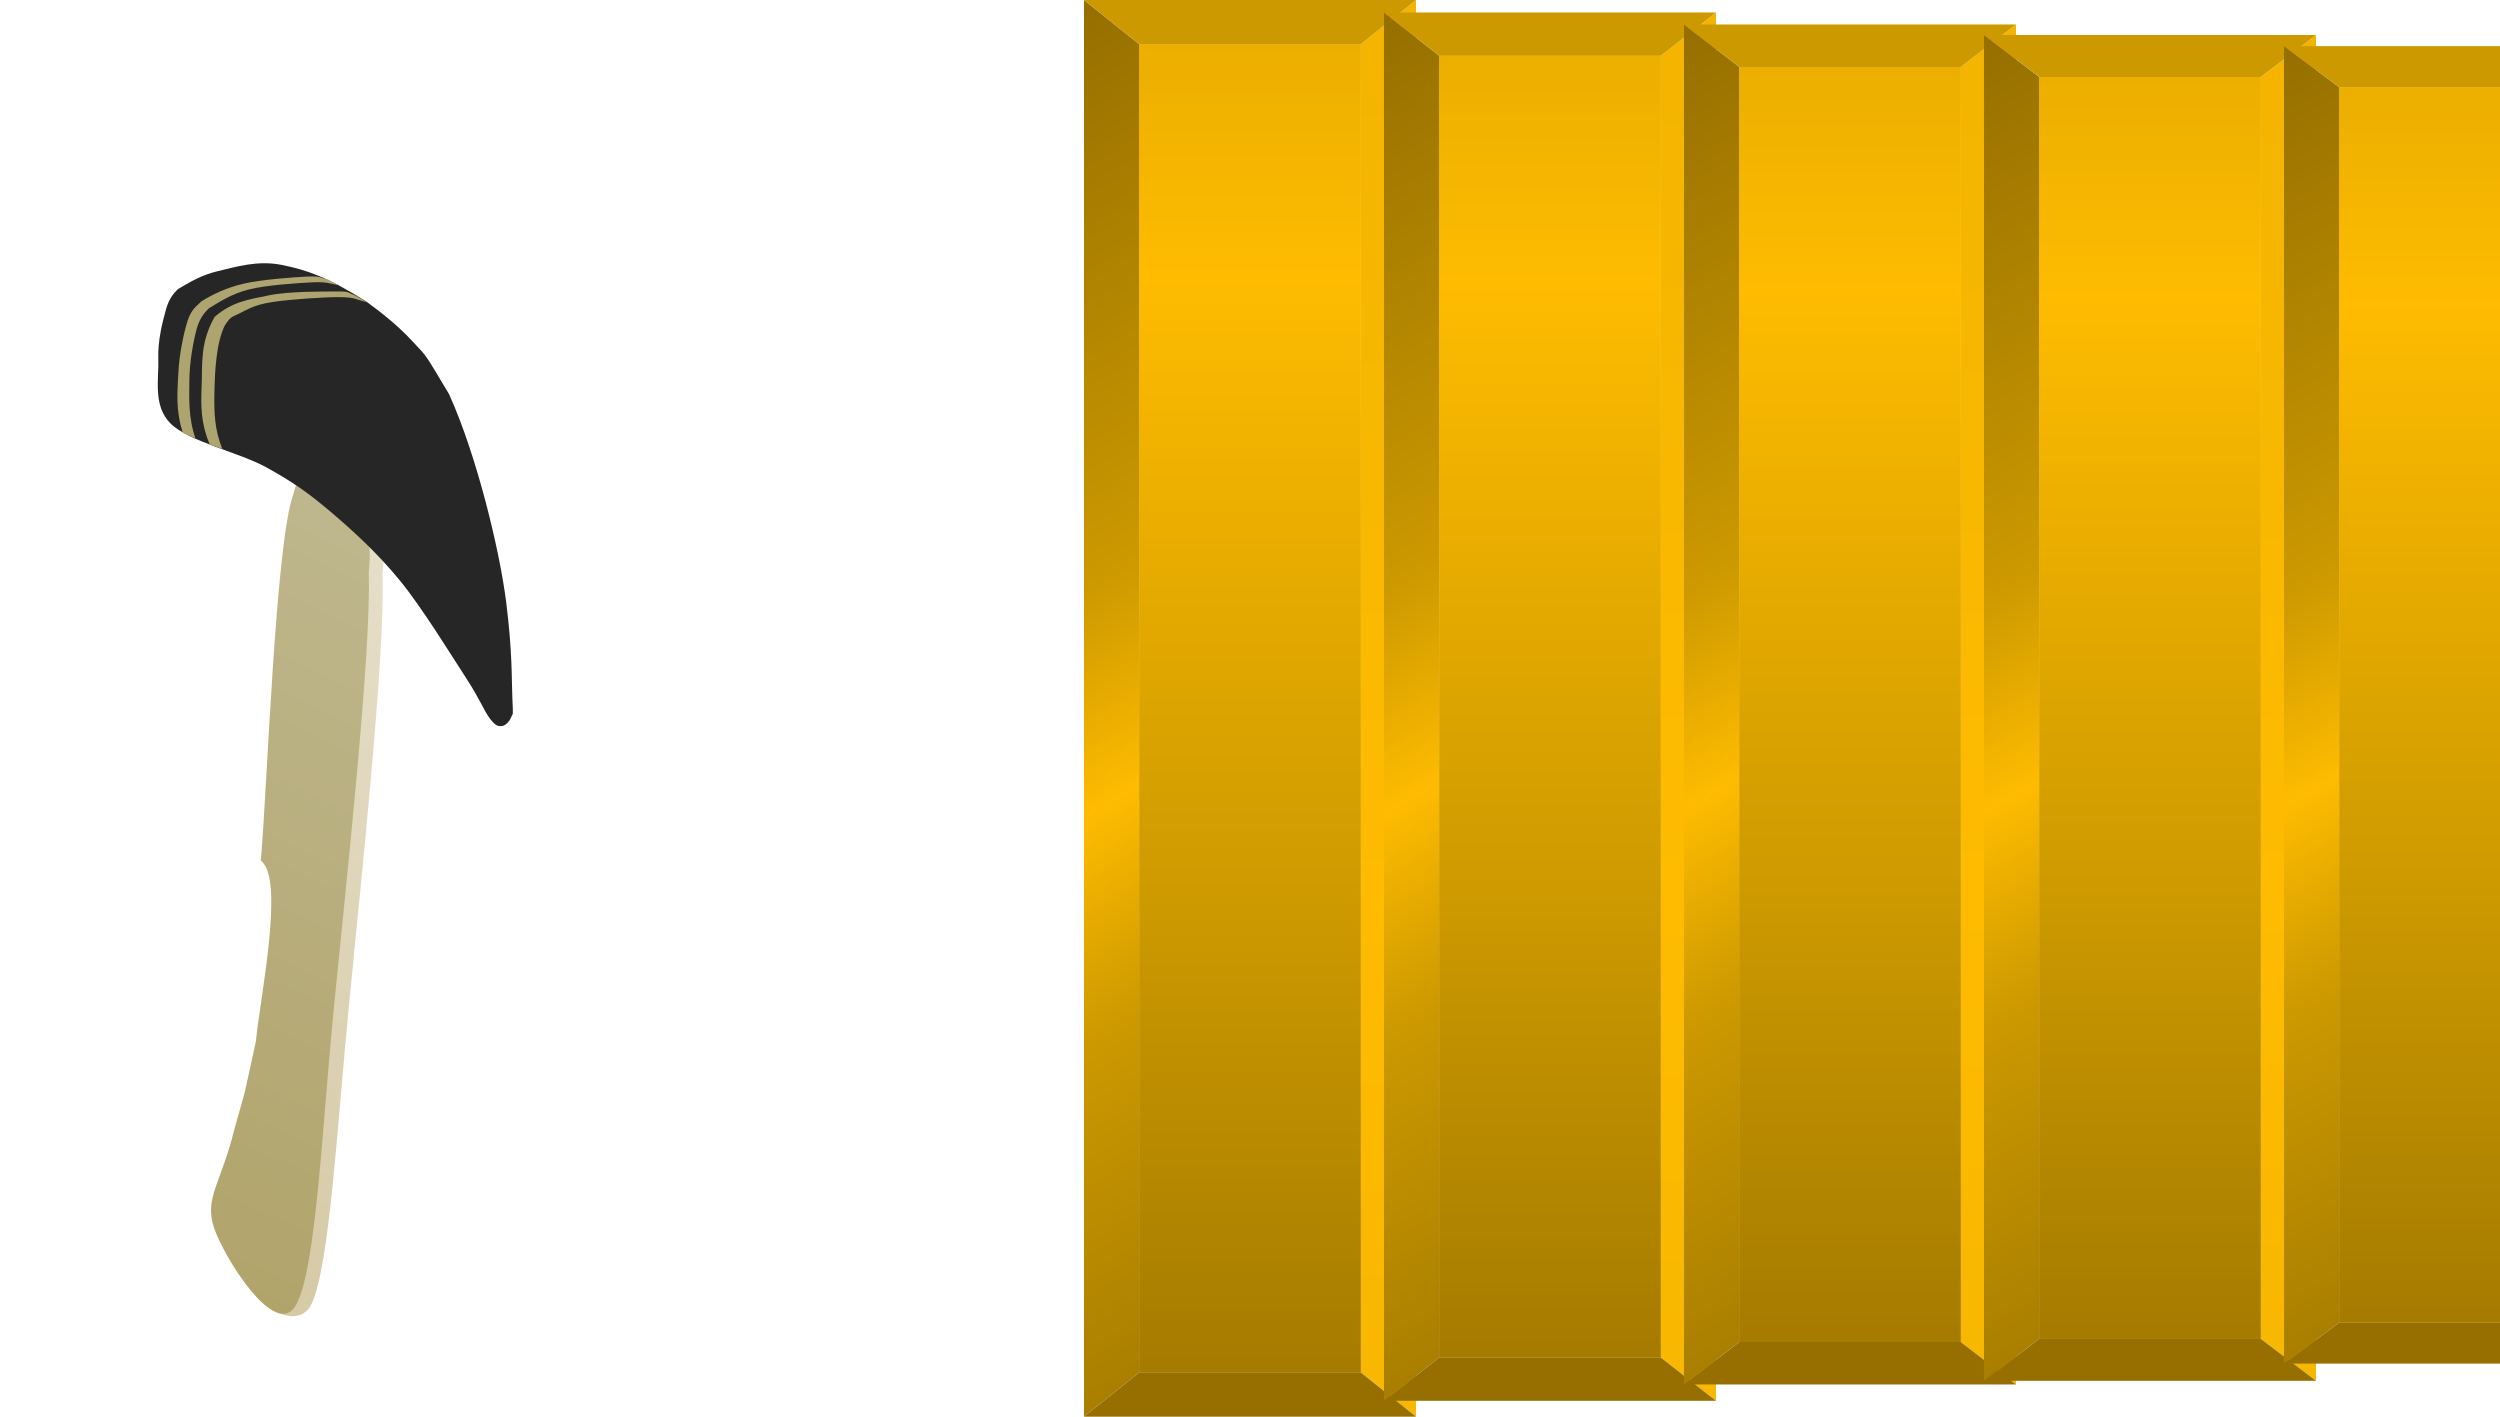
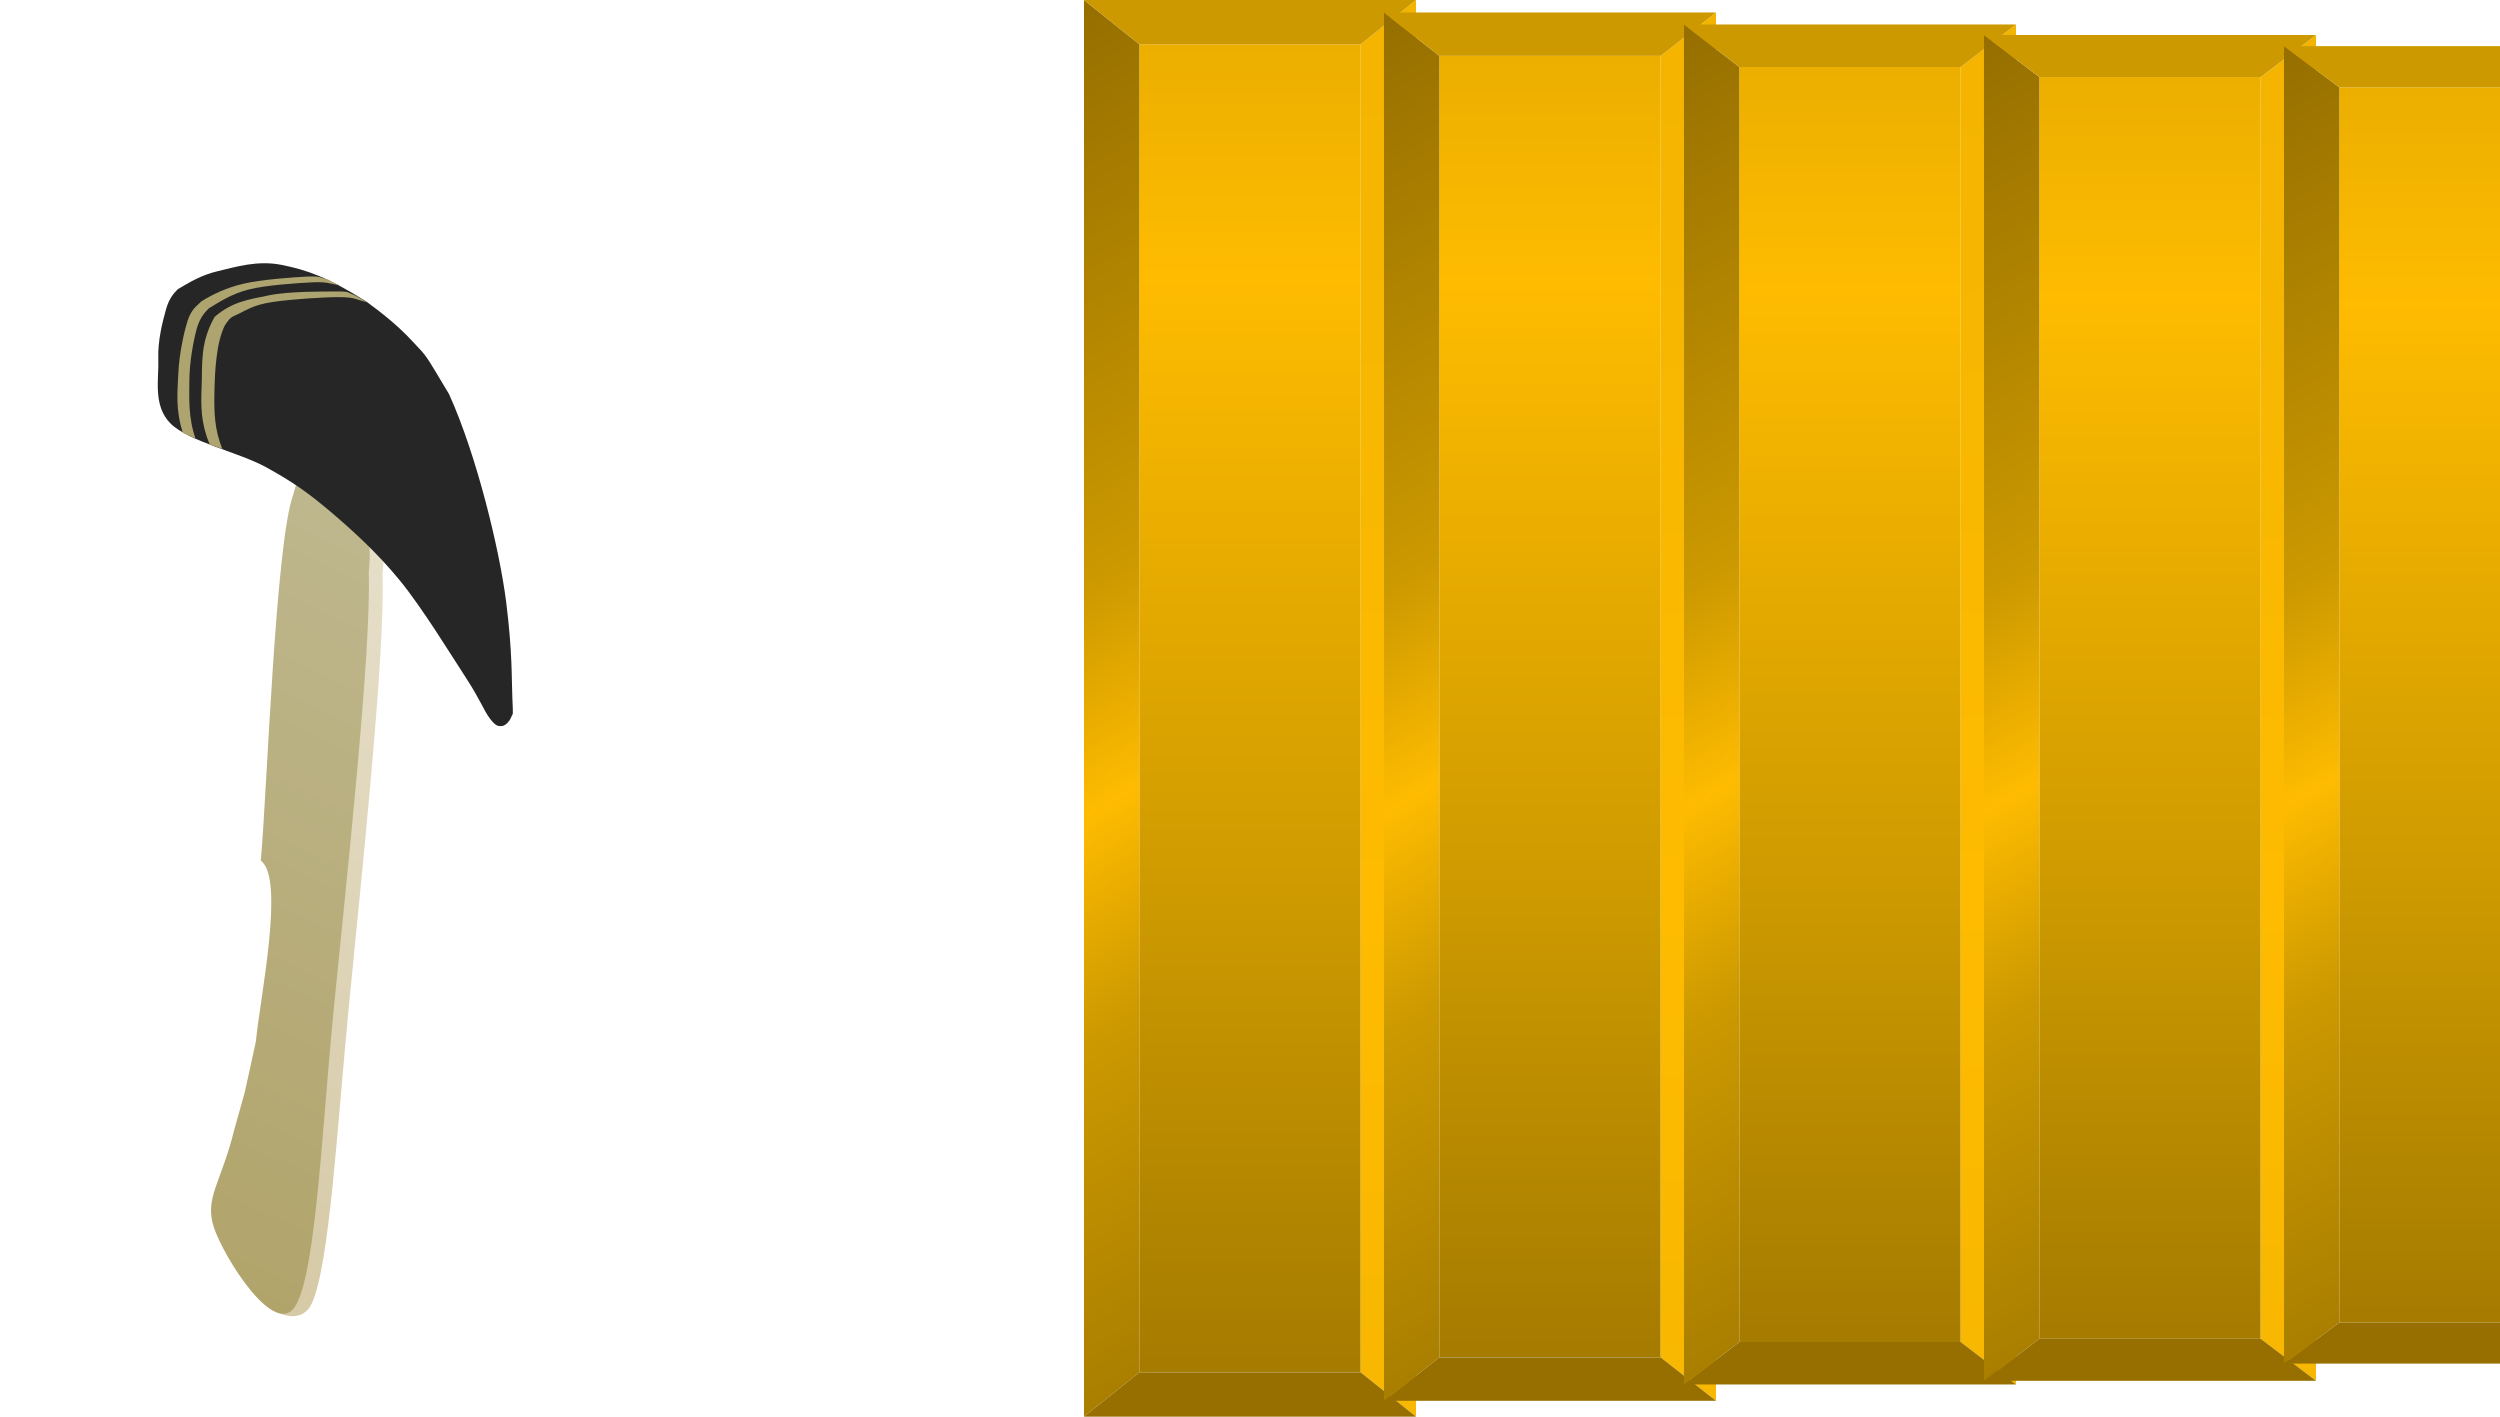
<svg xmlns="http://www.w3.org/2000/svg" viewBox="0 0 300 170" xml:space="preserve" overflow="hidden">
  <defs>
    <linearGradient x1="35" y1="140" x2="35" y2="25" gradientUnits="userSpaceOnUse" spreadMethod="reflect" id="fill1">
      <stop offset="0" stop-color="#966F00" />
      <stop offset="0.5" stop-color="#CC9900" />
      <stop offset="1" stop-color="#FEBB00" />
    </linearGradient>
    <linearGradient x1="41" y1="830" x2="54" y2="82" gradientUnits="userSpaceOnUse" spreadMethod="reflect" id="fill2">
      <stop offset="0" stop-color="#966F00" />
      <stop offset="0.5" stop-color="#CC9900" />
      <stop offset="1" stop-color="#FEBB00" />
    </linearGradient>
    <linearGradient x1="42" y1="-24" x2="74" y2="30" gradientUnits="userSpaceOnUse" spreadMethod="reflect" id="fill3">
      <stop offset="0" stop-color="#966F00" />
      <stop offset="0.72" stop-color="#CC9900" />
      <stop offset="1" stop-color="#FEBB00" />
    </linearGradient>
    <linearGradient x1="13.707" y1="999.414" x2="353.801" y2="276.606" gradientUnits="userSpaceOnUse" spreadMethod="reflect" id="panggulfill0">
      <stop offset="0" stop-color="#D6C9A6" />
      <stop offset="0.028" stop-color="#D6CAA7" />
      <stop offset="1" stop-color="#E7E0CB" />
    </linearGradient>
    <linearGradient x1="1.245" y1="994.136" x2="340.296" y2="273.547" gradientUnits="userSpaceOnUse" spreadMethod="reflect" id="panggulfill1">
      <stop offset="0" stop-color="#B1A46B" />
      <stop offset="1" stop-color="#BFB88F" />
    </linearGradient>
    <rect x="0" y="0" rx="12" ry="12" width="30" height="90" fill="#CC9900" fill-rule="evenodd" id="separator" />
    <symbol id="daun" width="30" height="128" viewBox="0 0 30 128">
      <rect class="highlight-target-bg" x="5" y="4" width="20" height="120" fill="url(#fill1)" fill-opacity="1" />
      <path class="fixed-item" id="rechts" d="M30 0 30 128 25 124 25 4Z" fill="url(#fill2)" fill-rule="evenodd" fill-opacity="1" />
      <path class="fixed-item" id="links" d="M0 0 0 128 5 124 5 4Z" fill="url(#fill3)" fill-rule="evenodd" fill-opacity="1" />
      <path class="fixed-item" id="boven" d="M0 0 30 0 25 4 5 4Z" fill="#CC9900" fill-rule="evenodd" fill-opacity="1" />
      <path class="fixed-item" id="onder" d="M0 128 30 128 25 124 5 124Z" fill="#966F00" fill-rule="evenodd" fill-opacity="1" />
    </symbol>
    <symbol id="highlight-target" width="30" height="128" viewBox="0 0 30 128">
      <rect class="highlight-target" x="5" y="4" width="20" height="120" />
    </symbol>
    <symbol id="suspenders" width="6" height="128" viewBox="0 0 6 128">
      <rect class="fixed-item" x="1" y="32" rx="2" ry="2" width="3" height="9" fill="#CC9900" fill-rule="evenodd" />
      <rect class="fixed-item" x="1" y="87" rx="2" ry="2" width="3" height="9" fill="#CC9900" fill-rule="evenodd" />
    </symbol>
    <symbol id="panggul" width="383" height="3070">
      <path transform="scale(0.12 0.12) translate(130 250)" d="M181.795 1053.41C199.547 1014.88 207.132 877.38 218.919 755.872 230.706 634.364 255.453 403.768 252.516 324.361 261.895 246.766 199.196 154.642 177.059 246.971 159.201 294.847 151.49 542.898 145.366 611.616 169.653 629.016 145.123 747.136 140.844 791.59 125.446 862.11 134.007 826.569 119.693 878.338 106.817 931.922 100.549 958.155 99.335 976.266 98.12 994.377 98.664 974.148 112.408 987.005 93.321 1035.56 164.044 1091.93 181.795 1053.41Z" fill="url(#panggulfill0)" fill-rule="evenodd" />
      <path transform="scale(0.12 0.12) translate(130 250)" d="M166.226 1054.64C186.266 1017.68 192.008 877.672 204.095 755.526 216.182 633.379 241.503 401.565 238.75 321.766 248.323 243.758 185.773 151.319 163.393 244.165 145.401 292.324 137.095 541.641 130.802 610.718 155.075 628.149 130.238 746.92 125.849 791.608 110.266 862.519 118.921 826.779 104.469 878.843 91.452 932.726 74.116 947.64 83.856 977.311 93.597 1006.98 146.187 1091.61 166.226 1054.64Z" fill="url(#panggulfill1)" fill-rule="evenodd" />
      <path transform="scale(0.12 0.12) translate(130 250)" d="M152.196 15.003C127.497 9.92 105.558 17.035 88.151 21.074 70.745 25.112 58.766 32.788 47.756 39.234 44.439 42.715 39.232 47.704 35.991 59.416 32.749 71.128 27.547 90.49 28.307 109.506 29.067 128.522 22.599 155.565 40.551 173.511 58.503 191.457 109.389 202.51 136.02 217.183 162.65 231.856 178.011 242.645 200.333 261.55 222.655 280.455 247.401 302.985 269.952 330.615 292.503 358.245 320.702 404.417 335.639 427.33 350.576 450.242 353.564 459.969 359.575 468.092 365.586 476.215 368.087 476.258 371.706 476.069 375.325 475.881 379.508 471.546 381.286 466.962 383.065 462.378 383.243 467.807 382.378 448.565 381.514 429.323 382.609 402.91 376.099 351.508 369.59 300.106 346.834 205.485 319.084 144.206 293.031 100.616 297.709 107.814 282.624 91.478 267.538 75.143 251.255 62.494 236.349 51.572 197.33 26.878 176.896 20.086 152.196 15.003Z" fill="#262626" fill-rule="evenodd" />
      <path transform="scale(0.12 0.12) translate(130 250)" d="M209.443 35.097C200.576 34.168 197.909 31.59 182.842 32.31 167.775 33.031 136.415 35.054 119.04 39.419 101.665 43.784 89.637 51.776 78.591 58.502 75.241 62.096 69.797 67.357 66.595 79.231 63.394 91.105 59.562 111.549 59.381 129.745 59.2 147.941 58.223 167.915 65.508 188.407L52.872 182.977C45.254 158.95 47.536 141.875 48.343 123.121 49.151 104.367 53.84 82.442 57.716 70.453 61.593 58.464 68.251 54.779 71.601 51.185 82.647 44.46 95.962 37.788 113.594 33.688 131.227 29.587 163.18 27.212 177.396 26.579 191.612 25.946 190.743 28.027 198.892 29.89 203.259 33.266 205.103 32.879 209.443 35.097Z" fill="#ADA46F" fill-rule="evenodd" />
      <path transform="scale(0.12 0.12) translate(130 250)" d="M223.542 44.637C227.985 47.249 228.415 46.828 236.87 52.472 225.809 49.307 224.849 47.253 209.463 47.126 194.078 47 160.446 49.402 144.558 51.712 128.67 54.022 122.32 56.952 114.135 60.986 101.387 68.026 101.96 64.706 94.856 75.351 86.257 92.517 84.844 121.201 84.43 141.817 84.017 162.432 84.437 179.438 92.377 199.045L79.645 194.429C70.689 172.636 70.816 156.509 71.655 135.235 72.495 113.961 69.936 92.659 84.682 66.787 102.594 51.555 118.205 49.638 138.519 45.415 158.833 41.192 192.397 41.58 206.568 41.45 220.738 41.32 217.599 42.953 223.542 44.637Z" fill="#ADA46F" fill-rule="evenodd" />
    </symbol>
  </defs>
  <style>
         
       .target *{
            fill:inherit;
        }
         
        .target {
-             fill:url(#fill1);
+             fill: transparent;
        }
    </style>
  <use id="dummy" href="#suspenders" x="0" y="0" transform="scale(1 .98)" />" 0.00"
    <use id="DING1-daun" class="daun" href="#daun" x="0" y="0.0%" transform="scale(1 1.00)" />
  <use id="DING1" class="target" href="#highlight-target" x="0" y="0.0%" transform="scale(1 1.00)" />
  <use id="" href="#suspenders" x="30" />
  <use id="DONG1-daun" class="daun" href="#daun" x="36" y="0.9%" transform="scale(1 0.98)" />
  <use id="DONG1" class="target" href="#highlight-target" x="36" y="0.9%" transform="scale(1 0.98)" />
  <use id="" href="#suspenders" x="66" />
  <use id="DENG1-daun" class="daun" href="#daun" x="72" y="1.8%" transform="scale(1 0.96)" />
  <use id="DENG1" class="target" href="#highlight-target" x="72" y="1.8%" transform="scale(1 0.96)" />
  <use id="" href="#suspenders" x="102" />
  <use id="DEUNG1-daun" class="daun" href="#daun" x="108" y="2.6%" transform="scale(1 0.95)" />
  <use id="DEUNG1" class="target" href="#highlight-target" x="108" y="2.6%" transform="scale(1 0.95)" />
  <use id="" href="#suspenders" x="138" />
  <use id="DUNG1-daun" class="daun" href="#daun" x="144" y="3.5%" transform="scale(1 0.93)" />
  <use id="DUNG1" class="target" href="#highlight-target" x="144" y="3.5%" transform="scale(1 0.93)" />
  <use id="" href="#suspenders" x="174" />
  <use id="DANG1-daun" class="daun" href="#daun" x="180" y="4.3%" transform="scale(1 0.91)" />
  <use id="DANG1" class="target" href="#highlight-target" x="180" y="4.3%" transform="scale(1 0.91)" />
  <use id="" href="#suspenders" x="210" />
  <use id="DAING1-daun" class="daun" href="#daun" x="216" y="5.1%" transform="scale(1 0.90)" />
  <use id="DAING1" class="target" href="#highlight-target" x="216" y="5.1%" transform="scale(1 0.90)" />
  <g id="helpinghand">
    <use class="helpinghand" href="#panggul" x="0" y="0" />
    <data class="x" value="{&quot;DING1&quot;: 0, &quot;DONG1&quot;: 36, &quot;DENG1&quot;: 72, &quot;DEUNG1&quot;: 108, &quot;DUNG1&quot;: 144, &quot;DANG1&quot;: 180, &quot;DAING1&quot;: 216}" />
    <data class="y" value="{&quot;y&quot;: 0}" />
    <data class="animation" value="{&quot;hover_x&quot;: 3, &quot;hover_y&quot;: 0, &quot;stroke_x&quot;: -25, &quot;stroke_y&quot;: 40, &quot;stroke_rotation&quot;: -25, &quot;stroke_scale&quot;: [0.8, 1]}" />
  </g>
</svg>
